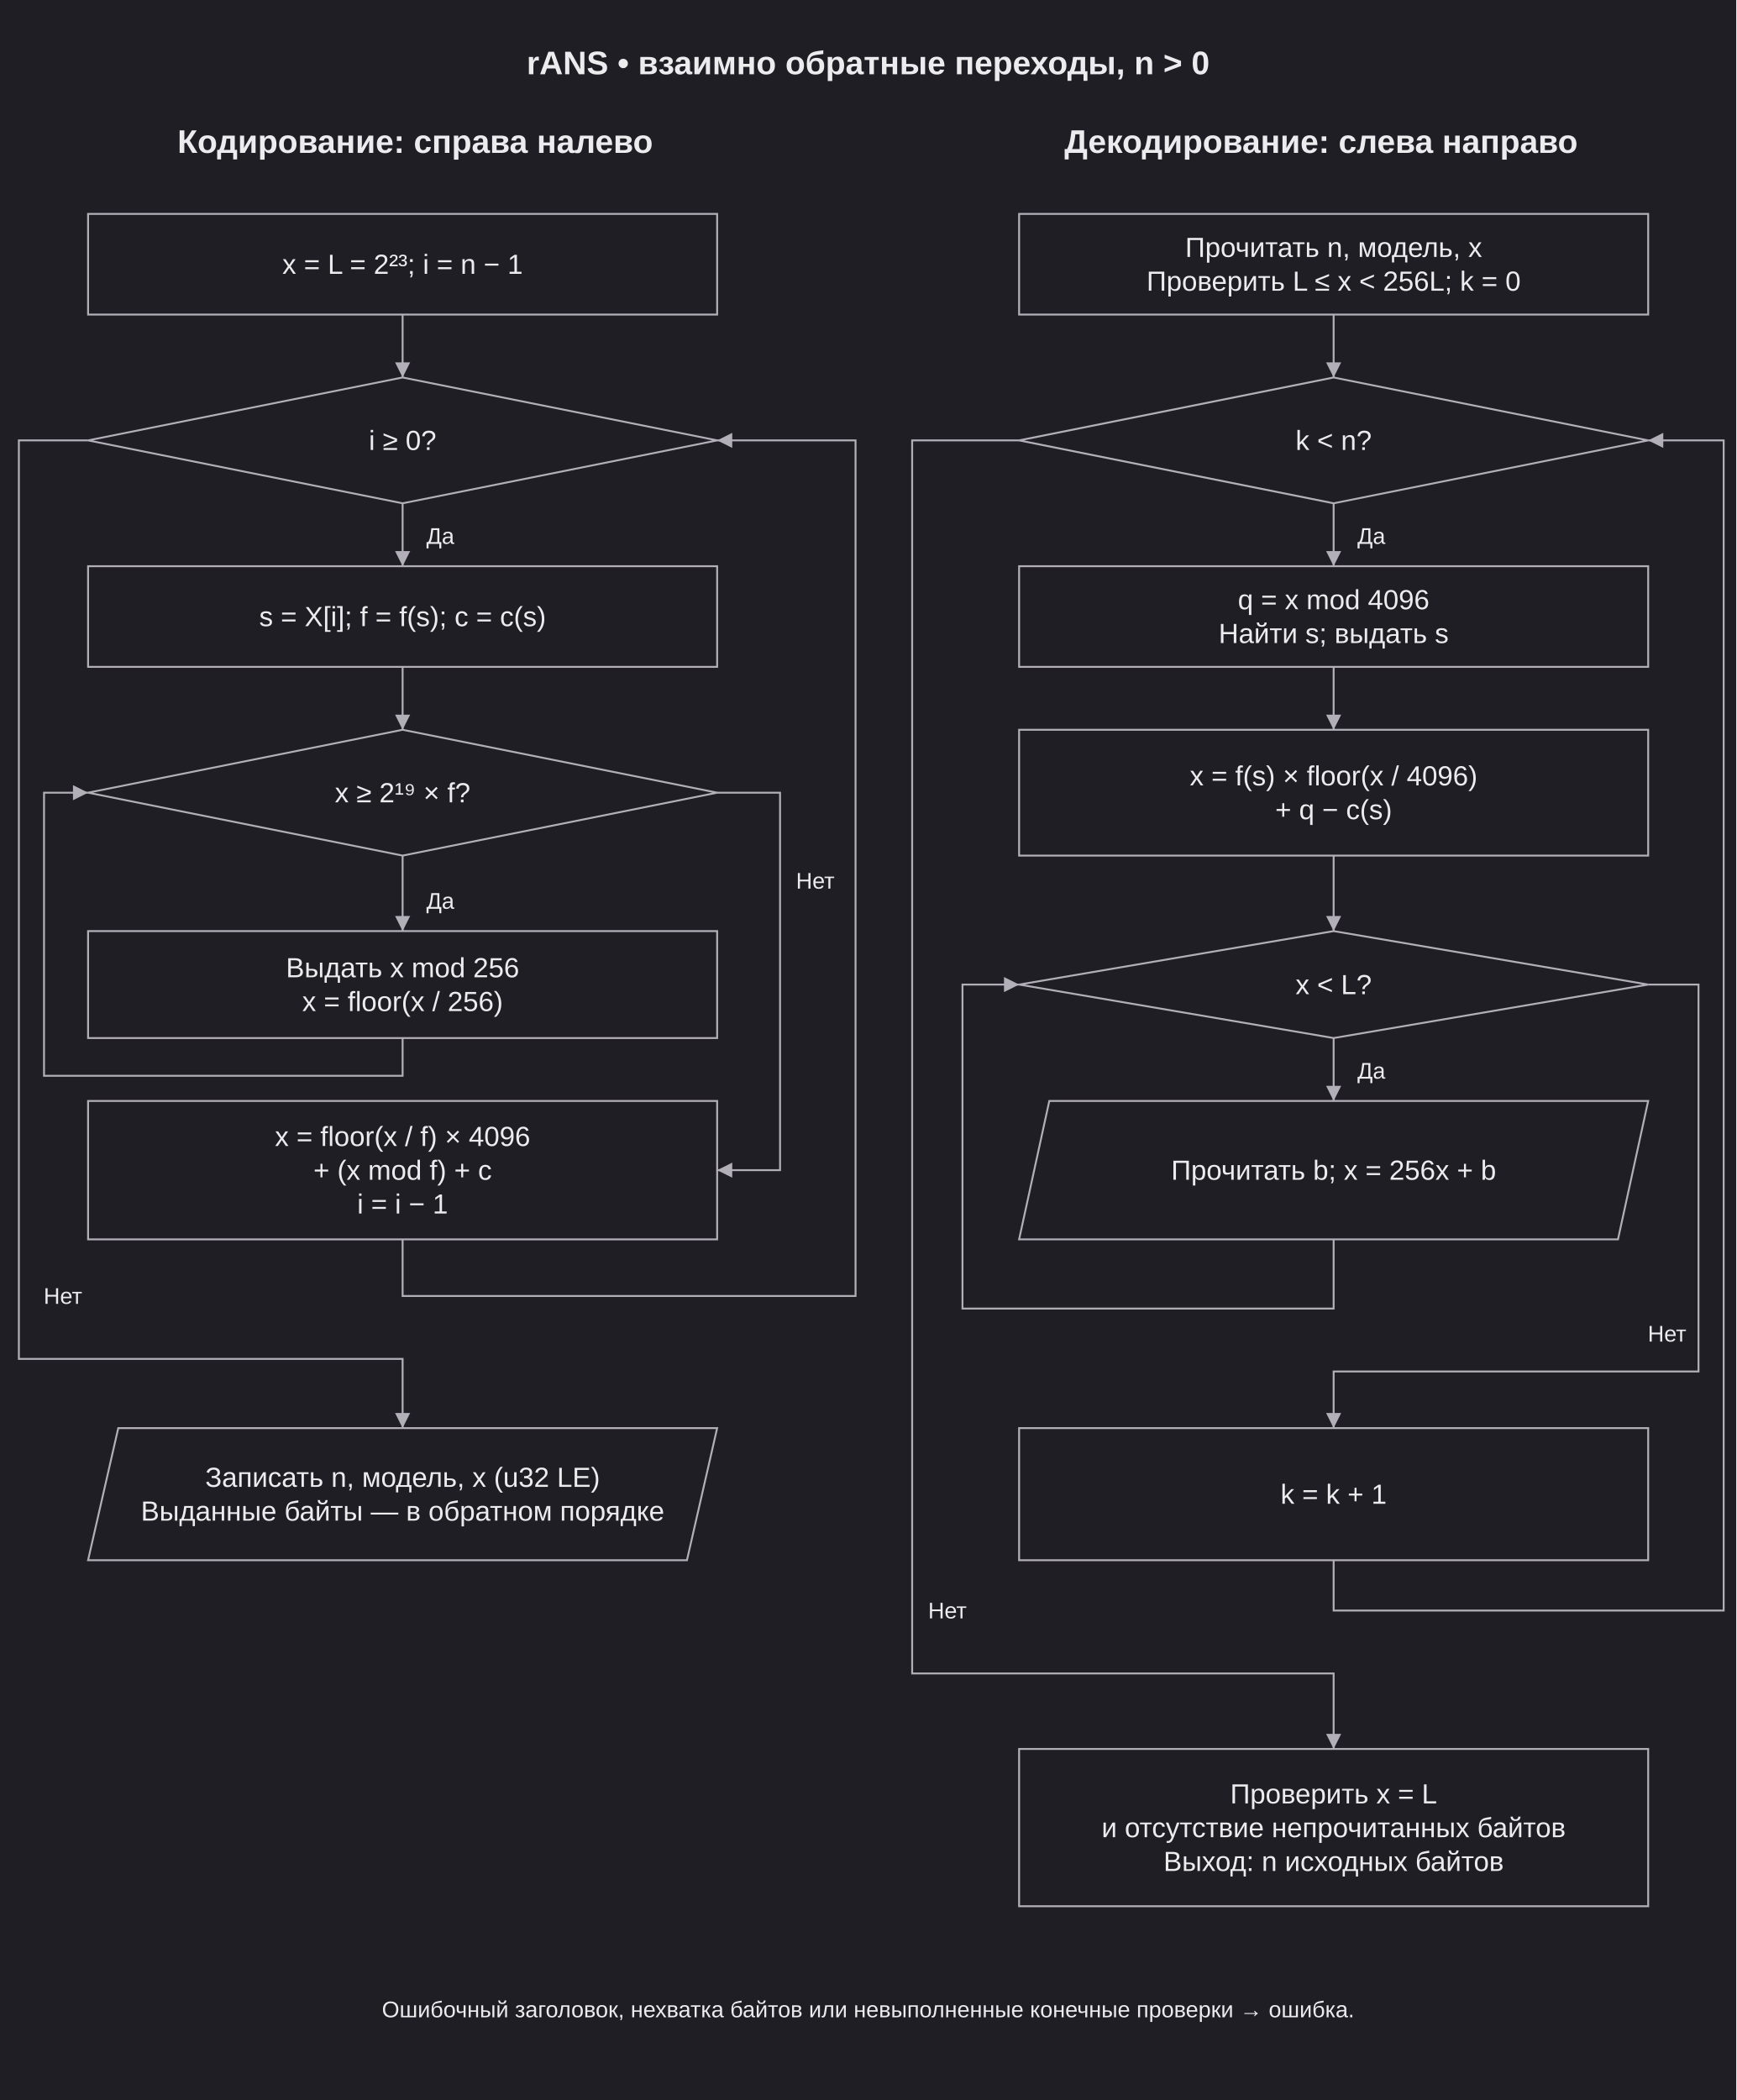
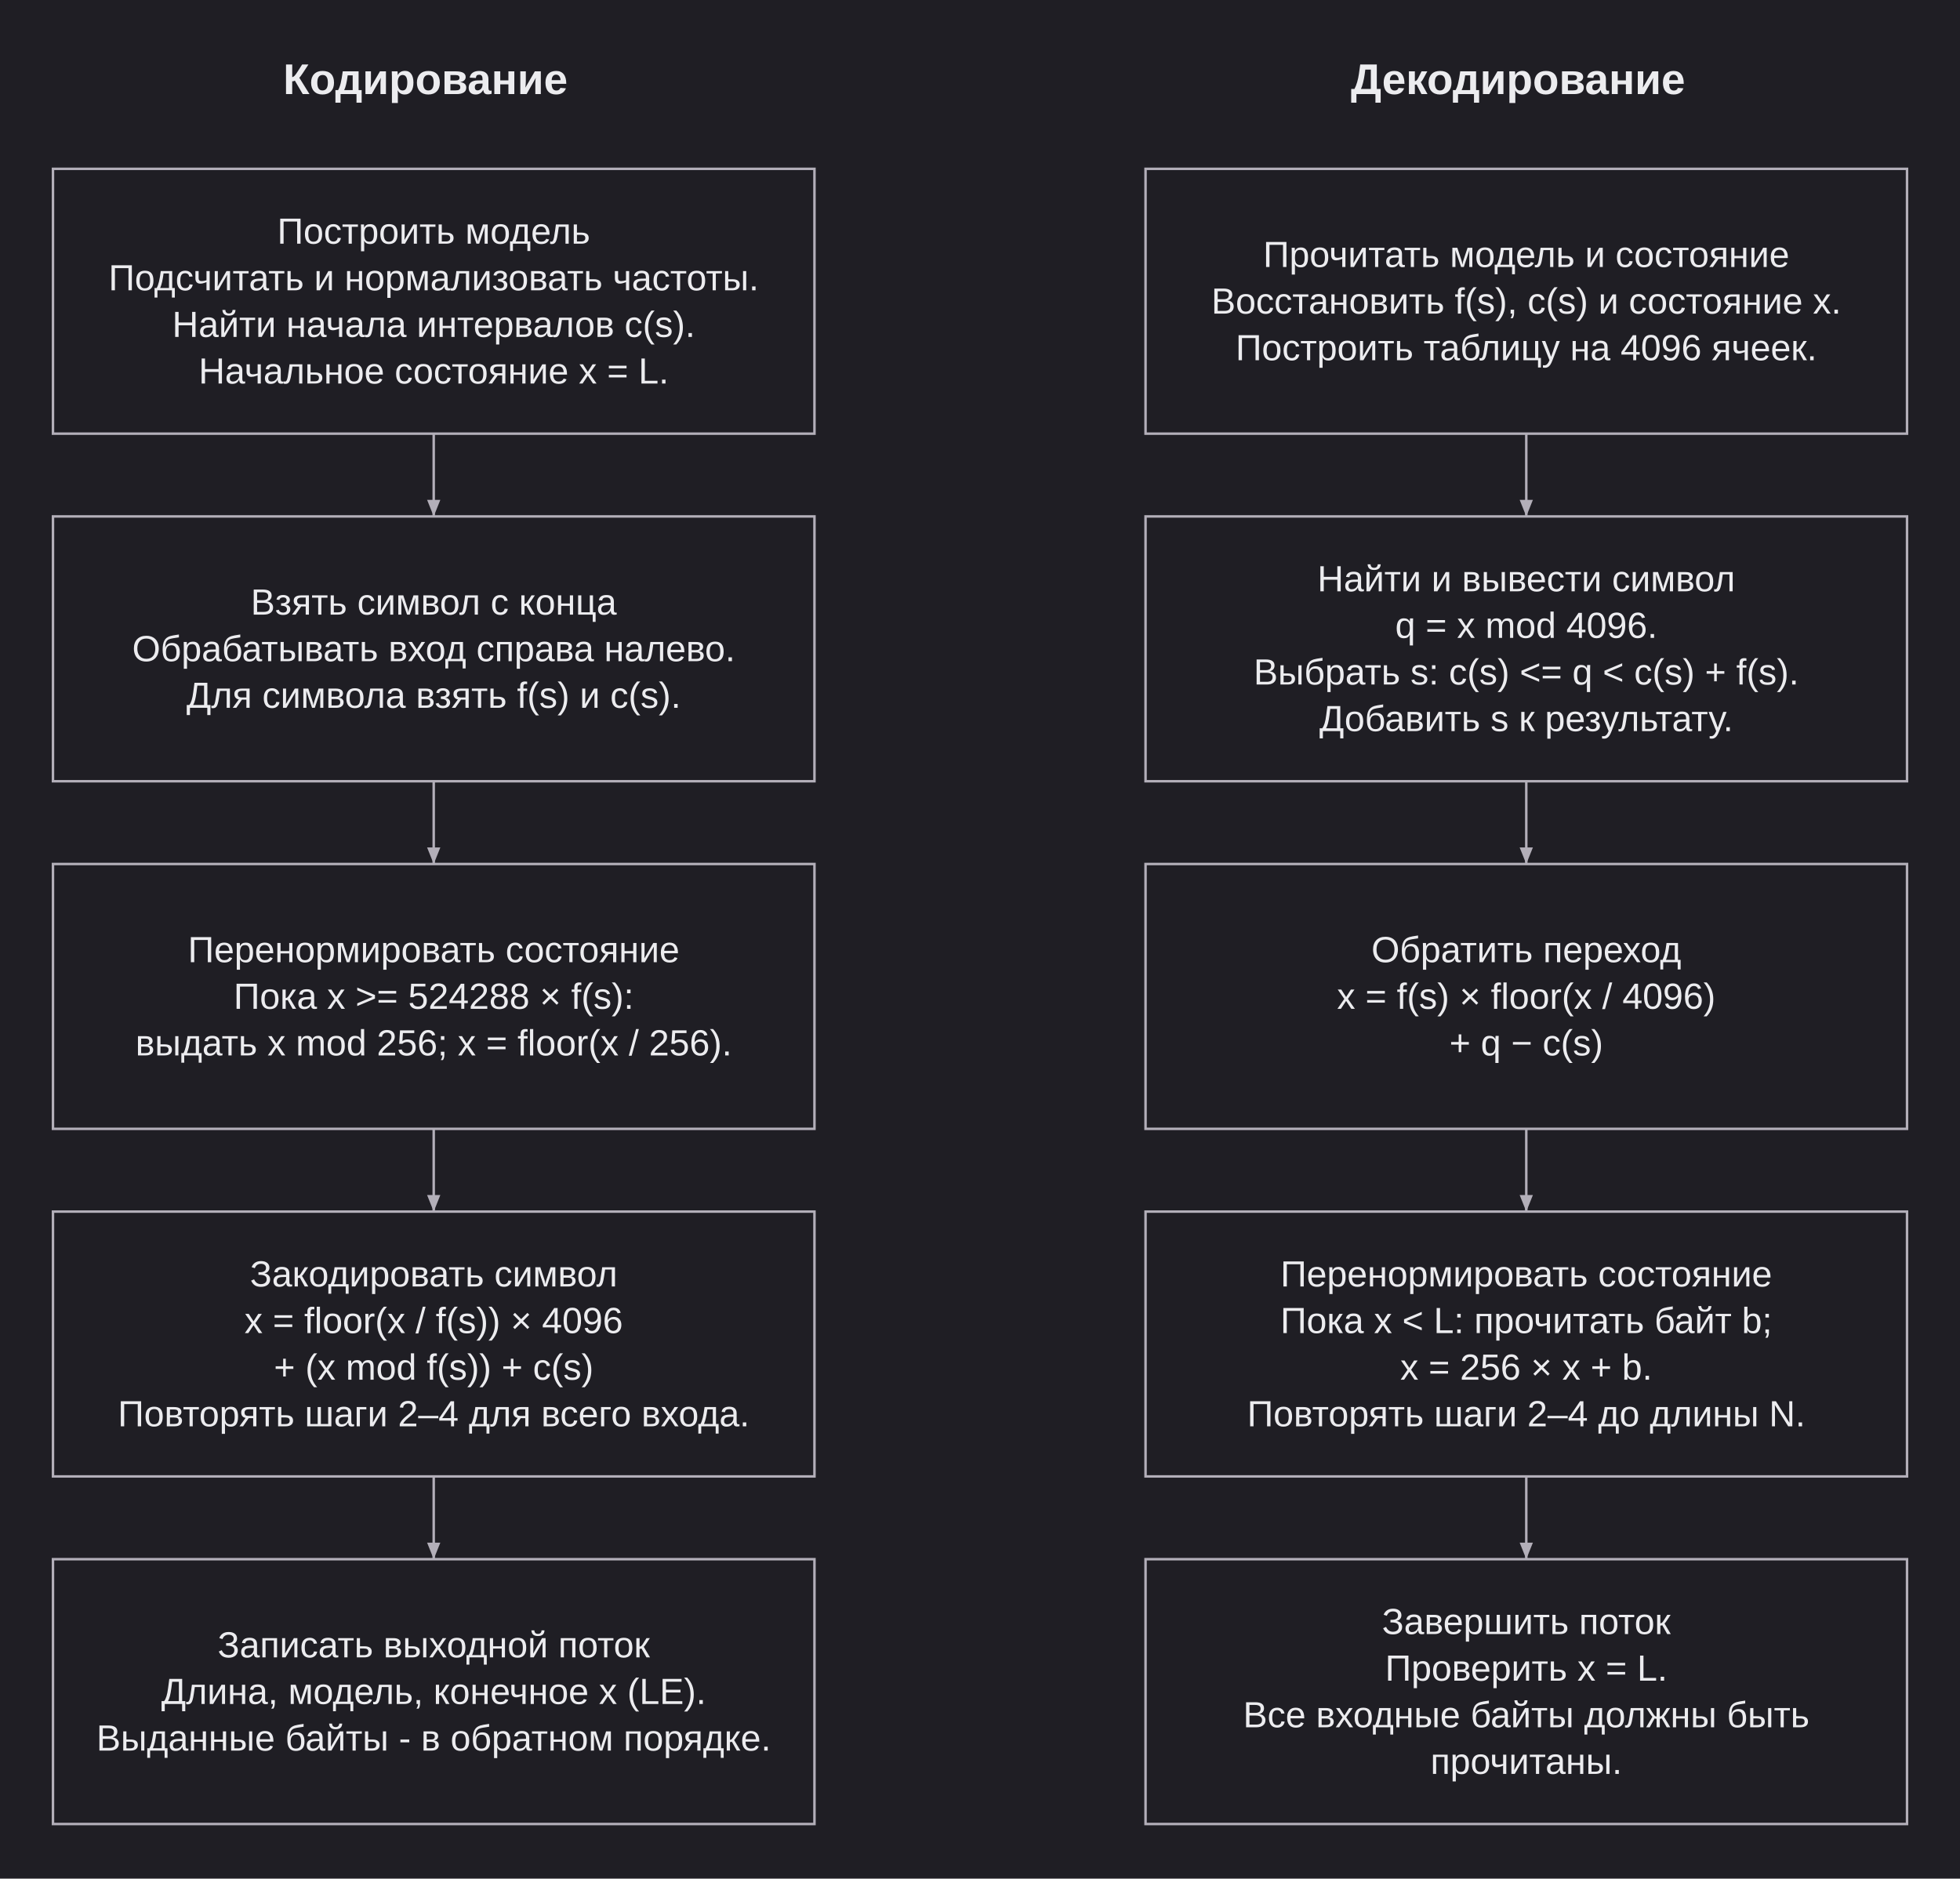
- <svg xmlns="http://www.w3.org/2000/svg" width="1380" height="1669" viewBox="0 0 1380 1669" role="img">
+ <svg xmlns="http://www.w3.org/2000/svg" width="1184" height="1135" viewBox="48 -2 1184 1135" role="img">
  <defs>
-     <marker id="arrow" viewBox="0 0 10 10" refX="10" refY="5" markerWidth="8" markerHeight="8" orient="auto-start-reverse">
-       <path d="M 0 0 L 10 5 L 0 10 Z" fill="#b3afb9" />
+     <marker id="arrow" viewBox="0 0 10 10" refX="10" refY="5" markerWidth="10" markerHeight="10" markerUnits="userSpaceOnUse" orient="auto">
+       <path d="M 0 1 L 10 5 L 0 9 Z" fill="#b3afb9" />
    </marker>
  </defs>
-   <rect width="100%" height="100%" fill="#1f1e24" />
-   <path d="M320 250 L320 300" fill="none" stroke="#b3afb9" stroke-width="1.5" marker-end="url(#arrow)" />
-   <path d="M320 400 L320 450" fill="none" stroke="#b3afb9" stroke-width="1.5" marker-end="url(#arrow)" />
-   <path d="M320 530 L320 580" fill="none" stroke="#b3afb9" stroke-width="1.5" marker-end="url(#arrow)" />
-   <path d="M320 680 L320 740" fill="none" stroke="#b3afb9" stroke-width="1.5" marker-end="url(#arrow)" />
-   <path d="M320 825 L320 855 L35 855 L35 630 L70 630" fill="none" stroke="#b3afb9" stroke-width="1.5" marker-end="url(#arrow)" />
-   <path d="M570 630 L620 630 L620 930 L570 930" fill="none" stroke="#b3afb9" stroke-width="1.5" marker-end="url(#arrow)" />
-   <path d="M320 985 L320 1030 L680 1030 L680 350 L570 350" fill="none" stroke="#b3afb9" stroke-width="1.5" marker-end="url(#arrow)" />
-   <path d="M70 350 L15 350 L15 1080 L320 1080 L320 1135" fill="none" stroke="#b3afb9" stroke-width="1.5" marker-end="url(#arrow)" />
-   <path d="M1060 250 L1060 300" fill="none" stroke="#b3afb9" stroke-width="1.5" marker-end="url(#arrow)" />
-   <path d="M1060 400 L1060 450" fill="none" stroke="#b3afb9" stroke-width="1.5" marker-end="url(#arrow)" />
-   <path d="M1060 530 L1060 580" fill="none" stroke="#b3afb9" stroke-width="1.5" marker-end="url(#arrow)" />
-   <path d="M1060 680 L1060 740" fill="none" stroke="#b3afb9" stroke-width="1.5" marker-end="url(#arrow)" />
-   <path d="M1060 825 L1060 875" fill="none" stroke="#b3afb9" stroke-width="1.5" marker-end="url(#arrow)" />
-   <path d="M1060 985 L1060 1040 L765 1040 L765 782.5 L810 782.5" fill="none" stroke="#b3afb9" stroke-width="1.5" marker-end="url(#arrow)" />
-   <path d="M1310 782.5 L1350 782.5 L1350 1090 L1060 1090 L1060 1135" fill="none" stroke="#b3afb9" stroke-width="1.5" marker-end="url(#arrow)" />
-   <path d="M1060 1240 L1060 1280 L1370 1280 L1370 350 L1310 350" fill="none" stroke="#b3afb9" stroke-width="1.5" marker-end="url(#arrow)" />
-   <path d="M810 350 L725 350 L725 1330 L1060 1330 L1060 1390" fill="none" stroke="#b3afb9" stroke-width="1.5" marker-end="url(#arrow)" />
-   <text x="690" y="50" text-anchor="middle" dominant-baseline="central" font-family="Arial, sans-serif" font-size="26" fill="#ececef" font-weight="700">rANS • взаимно обратные переходы, n &gt; 0</text>
-   <text x="330" y="112.5" text-anchor="middle" dominant-baseline="central" font-family="Arial, sans-serif" font-size="26" fill="#ececef" font-weight="700">Кодирование: справа налево</text>
-   <text x="1050" y="112.5" text-anchor="middle" dominant-baseline="central" font-family="Arial, sans-serif" font-size="26" fill="#ececef" font-weight="700">Декодирование: слева направо</text>
-   <rect x="70" y="170" width="500" height="80" fill="#1f1e24" stroke="#b3afb9" stroke-width="1.5" />
-   <text x="320" y="210" text-anchor="middle" dominant-baseline="central" font-family="Arial, sans-serif" font-size="22" fill="#ececef">x = L = 2²³; i = n − 1</text>
-   <path d="M 320.0 300 L 570 350.0 L 320.0 400 L 70 350.0 Z" fill="#1f1e24" stroke="#b3afb9" stroke-width="1.5" />
-   <text x="320" y="350" text-anchor="middle" dominant-baseline="central" font-family="Arial, sans-serif" font-size="22" fill="#ececef">i ≥ 0?</text>
-   <rect x="70" y="450" width="500" height="80" fill="#1f1e24" stroke="#b3afb9" stroke-width="1.5" />
-   <text x="320" y="490" text-anchor="middle" dominant-baseline="central" font-family="Arial, sans-serif" font-size="22" fill="#ececef">s = X[i]; f = f(s); c = c(s)</text>
-   <path d="M 320.0 580 L 570 630.0 L 320.0 680 L 70 630.0 Z" fill="#1f1e24" stroke="#b3afb9" stroke-width="1.5" />
-   <text x="320" y="630" text-anchor="middle" dominant-baseline="central" font-family="Arial, sans-serif" font-size="22" fill="#ececef">x ≥ 2¹⁹ × f?</text>
-   <rect x="70" y="740" width="500" height="85" fill="#1f1e24" stroke="#b3afb9" stroke-width="1.5" />
-   <text x="320" y="769.08" text-anchor="middle" dominant-baseline="central" font-family="Arial, sans-serif" font-size="22" fill="#ececef">Выдать x mod 256</text>
-   <text x="320" y="795.92" text-anchor="middle" dominant-baseline="central" font-family="Arial, sans-serif" font-size="22" fill="#ececef">x = floor(x / 256)</text>
-   <rect x="70" y="875" width="500" height="110" fill="#1f1e24" stroke="#b3afb9" stroke-width="1.5" />
-   <text x="320" y="903.16" text-anchor="middle" dominant-baseline="central" font-family="Arial, sans-serif" font-size="22" fill="#ececef">x = floor(x / f) × 4096</text>
-   <text x="320" y="930" text-anchor="middle" dominant-baseline="central" font-family="Arial, sans-serif" font-size="22" fill="#ececef">+ (x mod f) + c</text>
-   <text x="320" y="956.84" text-anchor="middle" dominant-baseline="central" font-family="Arial, sans-serif" font-size="22" fill="#ececef">i = i − 1</text>
-   <path d="M 94 1135 H 570 L 546 1240 H 70 Z" fill="#1f1e24" stroke="#b3afb9" stroke-width="1.5" />
-   <text x="320" y="1174.08" text-anchor="middle" dominant-baseline="central" font-family="Arial, sans-serif" font-size="22" fill="#ececef">Записать n, модель, x (u32 LE)</text>
-   <text x="320" y="1200.92" text-anchor="middle" dominant-baseline="central" font-family="Arial, sans-serif" font-size="22" fill="#ececef">Выданные байты — в обратном порядке</text>
-   <rect x="810" y="170" width="500" height="80" fill="#1f1e24" stroke="#b3afb9" stroke-width="1.5" />
-   <text x="1060" y="196.58" text-anchor="middle" dominant-baseline="central" font-family="Arial, sans-serif" font-size="22" fill="#ececef">Прочитать n, модель, x</text>
-   <text x="1060" y="223.42" text-anchor="middle" dominant-baseline="central" font-family="Arial, sans-serif" font-size="22" fill="#ececef">Проверить L ≤ x &lt; 256L; k = 0</text>
-   <path d="M 1060.0 300 L 1310 350.0 L 1060.0 400 L 810 350.0 Z" fill="#1f1e24" stroke="#b3afb9" stroke-width="1.5" />
-   <text x="1060" y="350" text-anchor="middle" dominant-baseline="central" font-family="Arial, sans-serif" font-size="22" fill="#ececef">k &lt; n?</text>
-   <rect x="810" y="450" width="500" height="80" fill="#1f1e24" stroke="#b3afb9" stroke-width="1.5" />
-   <text x="1060" y="476.58" text-anchor="middle" dominant-baseline="central" font-family="Arial, sans-serif" font-size="22" fill="#ececef">q = x mod 4096</text>
-   <text x="1060" y="503.42" text-anchor="middle" dominant-baseline="central" font-family="Arial, sans-serif" font-size="22" fill="#ececef">Найти s; выдать s</text>
-   <rect x="810" y="580" width="500" height="100" fill="#1f1e24" stroke="#b3afb9" stroke-width="1.5" />
-   <text x="1060" y="616.58" text-anchor="middle" dominant-baseline="central" font-family="Arial, sans-serif" font-size="22" fill="#ececef">x = f(s) × floor(x / 4096)</text>
-   <text x="1060" y="643.42" text-anchor="middle" dominant-baseline="central" font-family="Arial, sans-serif" font-size="22" fill="#ececef">+ q − c(s)</text>
-   <path d="M 1060.0 740 L 1310 782.5 L 1060.0 825 L 810 782.5 Z" fill="#1f1e24" stroke="#b3afb9" stroke-width="1.5" />
-   <text x="1060" y="782.5" text-anchor="middle" dominant-baseline="central" font-family="Arial, sans-serif" font-size="22" fill="#ececef">x &lt; L?</text>
-   <path d="M 834 875 H 1310 L 1286 985 H 810 Z" fill="#1f1e24" stroke="#b3afb9" stroke-width="1.5" />
-   <text x="1060" y="930" text-anchor="middle" dominant-baseline="central" font-family="Arial, sans-serif" font-size="22" fill="#ececef">Прочитать b; x = 256x + b</text>
-   <rect x="810" y="1135" width="500" height="105" fill="#1f1e24" stroke="#b3afb9" stroke-width="1.5" />
-   <text x="1060" y="1187.5" text-anchor="middle" dominant-baseline="central" font-family="Arial, sans-serif" font-size="22" fill="#ececef">k = k + 1</text>
-   <text x="350" y="426" text-anchor="middle" dominant-baseline="central" font-family="Arial, sans-serif" font-size="18" fill="#ececef">Да</text>
-   <text x="350" y="716" text-anchor="middle" dominant-baseline="central" font-family="Arial, sans-serif" font-size="18" fill="#ececef">Да</text>
-   <text x="648" y="700" text-anchor="middle" dominant-baseline="central" font-family="Arial, sans-serif" font-size="18" fill="#ececef">Нет</text>
-   <text x="50" y="1030" text-anchor="middle" dominant-baseline="central" font-family="Arial, sans-serif" font-size="18" fill="#ececef">Нет</text>
-   <text x="1090" y="426" text-anchor="middle" dominant-baseline="central" font-family="Arial, sans-serif" font-size="18" fill="#ececef">Да</text>
-   <text x="1090" y="851" text-anchor="middle" dominant-baseline="central" font-family="Arial, sans-serif" font-size="18" fill="#ececef">Да</text>
-   <text x="1325" y="1060" text-anchor="middle" dominant-baseline="central" font-family="Arial, sans-serif" font-size="18" fill="#ececef">Нет</text>
-   <rect x="810" y="1390" width="500" height="125" fill="#1f1e24" stroke="#b3afb9" stroke-width="1.5" />
-   <text x="1060" y="1425.66" text-anchor="middle" dominant-baseline="central" font-family="Arial, sans-serif" font-size="22" fill="#ececef">Проверить x = L</text>
-   <text x="1060" y="1452.5" text-anchor="middle" dominant-baseline="central" font-family="Arial, sans-serif" font-size="22" fill="#ececef">и отсутствие непрочитанных байтов</text>
-   <text x="1060" y="1479.34" text-anchor="middle" dominant-baseline="central" font-family="Arial, sans-serif" font-size="22" fill="#ececef">Выход: n исходных байтов</text>
-   <text x="753" y="1280" text-anchor="middle" dominant-baseline="central" font-family="Arial, sans-serif" font-size="18" fill="#ececef">Нет</text>
-   <text x="690" y="1597" text-anchor="middle" dominant-baseline="central" font-family="Arial, sans-serif" font-size="18" fill="#ececef">Ошибочный заголовок, нехватка байтов или невыполненные конечные проверки → ошибка.</text>
+   <rect id="background" x="48" y="-2" width="1184" height="1135" fill="#1f1e24" />
+   <g id="drawing">
+     <path d="M 310 260 L 310 310" fill="none" stroke="#b3afb9" stroke-width="1.5" stroke-linecap="round" stroke-linejoin="round" marker-end="url(#arrow)" data-edge-id="e0" data-source="n2" data-target="n3" />
+     <path d="M 310 470 L 310 520" fill="none" stroke="#b3afb9" stroke-width="1.5" stroke-linecap="round" stroke-linejoin="round" marker-end="url(#arrow)" data-edge-id="e1" data-source="n3" data-target="n4" />
+     <path d="M 310 680 L 310 730" fill="none" stroke="#b3afb9" stroke-width="1.5" stroke-linecap="round" stroke-linejoin="round" marker-end="url(#arrow)" data-edge-id="e2" data-source="n4" data-target="n5" />
+     <path d="M 310 890 L 310 940" fill="none" stroke="#b3afb9" stroke-width="1.5" stroke-linecap="round" stroke-linejoin="round" marker-end="url(#arrow)" data-edge-id="e3" data-source="n5" data-target="n6" />
+     <path d="M 970 260 L 970 310" fill="none" stroke="#b3afb9" stroke-width="1.5" stroke-linecap="round" stroke-linejoin="round" marker-end="url(#arrow)" data-edge-id="e4" data-source="n8" data-target="n9" />
+     <path d="M 970 470 L 970 520" fill="none" stroke="#b3afb9" stroke-width="1.5" stroke-linecap="round" stroke-linejoin="round" marker-end="url(#arrow)" data-edge-id="e5" data-source="n9" data-target="n10" />
+     <path d="M 970 680 L 970 730" fill="none" stroke="#b3afb9" stroke-width="1.5" stroke-linecap="round" stroke-linejoin="round" marker-end="url(#arrow)" data-edge-id="e6" data-source="n10" data-target="n11" />
+     <path d="M 970 890 L 970 940" fill="none" stroke="#b3afb9" stroke-width="1.5" stroke-linecap="round" stroke-linejoin="round" marker-end="url(#arrow)" data-edge-id="e7" data-source="n11" data-target="n12" />
+     <g data-vertex-id="n1">
+       <text x="305" y="54.84" text-anchor="middle" font-family="Arial" font-size="26px" fill="#ececef" font-weight="bold">Кодирование</text>
+     </g>
+     <g data-vertex-id="n2">
+       <rect x="80" y="100" width="460" height="160" rx="0" ry="0" fill="#1f1e24" stroke="#b3afb9" stroke-width="1.5" />
+       <text x="310" y="145.24" text-anchor="middle" font-family="Arial" font-size="22px" fill="#ececef">Построить модель</text>
+       <text x="310" y="173.4" text-anchor="middle" font-family="Arial" font-size="22px" fill="#ececef">Подсчитать и нормализовать частоты.</text>
+       <text x="310" y="201.56" text-anchor="middle" font-family="Arial" font-size="22px" fill="#ececef">Найти начала интервалов c(s).</text>
+       <text x="310" y="229.72" text-anchor="middle" font-family="Arial" font-size="22px" fill="#ececef">Начальное состояние x = L.</text>
+     </g>
+     <g data-vertex-id="n3">
+       <rect x="80" y="310" width="460" height="160" rx="0" ry="0" fill="#1f1e24" stroke="#b3afb9" stroke-width="1.5" />
+       <text x="310" y="369.32" text-anchor="middle" font-family="Arial" font-size="22px" fill="#ececef">Взять символ с конца</text>
+       <text x="310" y="397.48" text-anchor="middle" font-family="Arial" font-size="22px" fill="#ececef">Обрабатывать вход справа налево.</text>
+       <text x="310" y="425.64" text-anchor="middle" font-family="Arial" font-size="22px" fill="#ececef">Для символа взять f(s) и c(s).</text>
+     </g>
+     <g data-vertex-id="n4">
+       <rect x="80" y="520" width="460" height="160" rx="0" ry="0" fill="#1f1e24" stroke="#b3afb9" stroke-width="1.5" />
+       <text x="310" y="579.32" text-anchor="middle" font-family="Arial" font-size="22px" fill="#ececef">Перенормировать состояние</text>
+       <text x="310" y="607.48" text-anchor="middle" font-family="Arial" font-size="22px" fill="#ececef">Пока x &gt;= 524288 × f(s):</text>
+       <text x="310" y="635.64" text-anchor="middle" font-family="Arial" font-size="22px" fill="#ececef">выдать x mod 256; x = floor(x / 256).</text>
+     </g>
+     <g data-vertex-id="n5">
+       <rect x="80" y="730" width="460" height="160" rx="0" ry="0" fill="#1f1e24" stroke="#b3afb9" stroke-width="1.5" />
+       <text x="310" y="775.24" text-anchor="middle" font-family="Arial" font-size="22px" fill="#ececef">Закодировать символ</text>
+       <text x="310" y="803.4" text-anchor="middle" font-family="Arial" font-size="22px" fill="#ececef">x = floor(x / f(s)) × 4096</text>
+       <text x="310" y="831.56" text-anchor="middle" font-family="Arial" font-size="22px" fill="#ececef">+ (x mod f(s)) + c(s)</text>
+       <text x="310" y="859.72" text-anchor="middle" font-family="Arial" font-size="22px" fill="#ececef">Повторять шаги 2–4 для всего входа.</text>
+     </g>
+     <g data-vertex-id="n6">
+       <rect x="80" y="940" width="460" height="160" rx="0" ry="0" fill="#1f1e24" stroke="#b3afb9" stroke-width="1.5" />
+       <text x="310" y="999.32" text-anchor="middle" font-family="Arial" font-size="22px" fill="#ececef">Записать выходной поток</text>
+       <text x="310" y="1027.48" text-anchor="middle" font-family="Arial" font-size="22px" fill="#ececef">Длина, модель, конечное x (LE).</text>
+       <text x="310" y="1055.64" text-anchor="middle" font-family="Arial" font-size="22px" fill="#ececef">Выданные байты - в обратном порядке.</text>
+     </g>
+     <g data-vertex-id="n7">
+       <text x="965" y="54.84" text-anchor="middle" font-family="Arial" font-size="26px" fill="#ececef" font-weight="bold">Декодирование</text>
+     </g>
+     <g data-vertex-id="n8">
+       <rect x="740" y="100" width="460" height="160" rx="0" ry="0" fill="#1f1e24" stroke="#b3afb9" stroke-width="1.5" />
+       <text x="970" y="159.32" text-anchor="middle" font-family="Arial" font-size="22px" fill="#ececef">Прочитать модель и состояние</text>
+       <text x="970" y="187.48" text-anchor="middle" font-family="Arial" font-size="22px" fill="#ececef">Восстановить f(s), c(s) и состояние x.</text>
+       <text x="970" y="215.64" text-anchor="middle" font-family="Arial" font-size="22px" fill="#ececef">Построить таблицу на 4096 ячеек.</text>
+     </g>
+     <g data-vertex-id="n9">
+       <rect x="740" y="310" width="460" height="160" rx="0" ry="0" fill="#1f1e24" stroke="#b3afb9" stroke-width="1.5" />
+       <text x="970" y="355.24" text-anchor="middle" font-family="Arial" font-size="22px" fill="#ececef">Найти и вывести символ</text>
+       <text x="970" y="383.4" text-anchor="middle" font-family="Arial" font-size="22px" fill="#ececef">q = x mod 4096.</text>
+       <text x="970" y="411.56" text-anchor="middle" font-family="Arial" font-size="22px" fill="#ececef">Выбрать s: c(s) &lt;= q &lt; c(s) + f(s).</text>
+       <text x="970" y="439.72" text-anchor="middle" font-family="Arial" font-size="22px" fill="#ececef">Добавить s к результату.</text>
+     </g>
+     <g data-vertex-id="n10">
+       <rect x="740" y="520" width="460" height="160" rx="0" ry="0" fill="#1f1e24" stroke="#b3afb9" stroke-width="1.5" />
+       <text x="970" y="579.32" text-anchor="middle" font-family="Arial" font-size="22px" fill="#ececef">Обратить переход</text>
+       <text x="970" y="607.48" text-anchor="middle" font-family="Arial" font-size="22px" fill="#ececef">x = f(s) × floor(x / 4096)</text>
+       <text x="970" y="635.64" text-anchor="middle" font-family="Arial" font-size="22px" fill="#ececef">+ q − c(s)</text>
+     </g>
+     <g data-vertex-id="n11">
+       <rect x="740" y="730" width="460" height="160" rx="0" ry="0" fill="#1f1e24" stroke="#b3afb9" stroke-width="1.5" />
+       <text x="970" y="775.24" text-anchor="middle" font-family="Arial" font-size="22px" fill="#ececef">Перенормировать состояние</text>
+       <text x="970" y="803.4" text-anchor="middle" font-family="Arial" font-size="22px" fill="#ececef">Пока x &lt; L: прочитать байт b;</text>
+       <text x="970" y="831.56" text-anchor="middle" font-family="Arial" font-size="22px" fill="#ececef">x = 256 × x + b.</text>
+       <text x="970" y="859.72" text-anchor="middle" font-family="Arial" font-size="22px" fill="#ececef">Повторять шаги 2–4 до длины N.</text>
+     </g>
+     <g data-vertex-id="n12">
+       <rect x="740" y="940" width="460" height="160" rx="0" ry="0" fill="#1f1e24" stroke="#b3afb9" stroke-width="1.5" />
+       <text x="970" y="985.24" text-anchor="middle" font-family="Arial" font-size="22px" fill="#ececef">Завершить поток</text>
+       <text x="970" y="1013.4" text-anchor="middle" font-family="Arial" font-size="22px" fill="#ececef">Проверить x = L.</text>
+       <text x="970" y="1041.56" text-anchor="middle" font-family="Arial" font-size="22px" fill="#ececef">Все входные байты должны быть</text>
+       <text x="970" y="1069.72" text-anchor="middle" font-family="Arial" font-size="22px" fill="#ececef">прочитаны.</text>
+     </g>
+   </g>
</svg>
